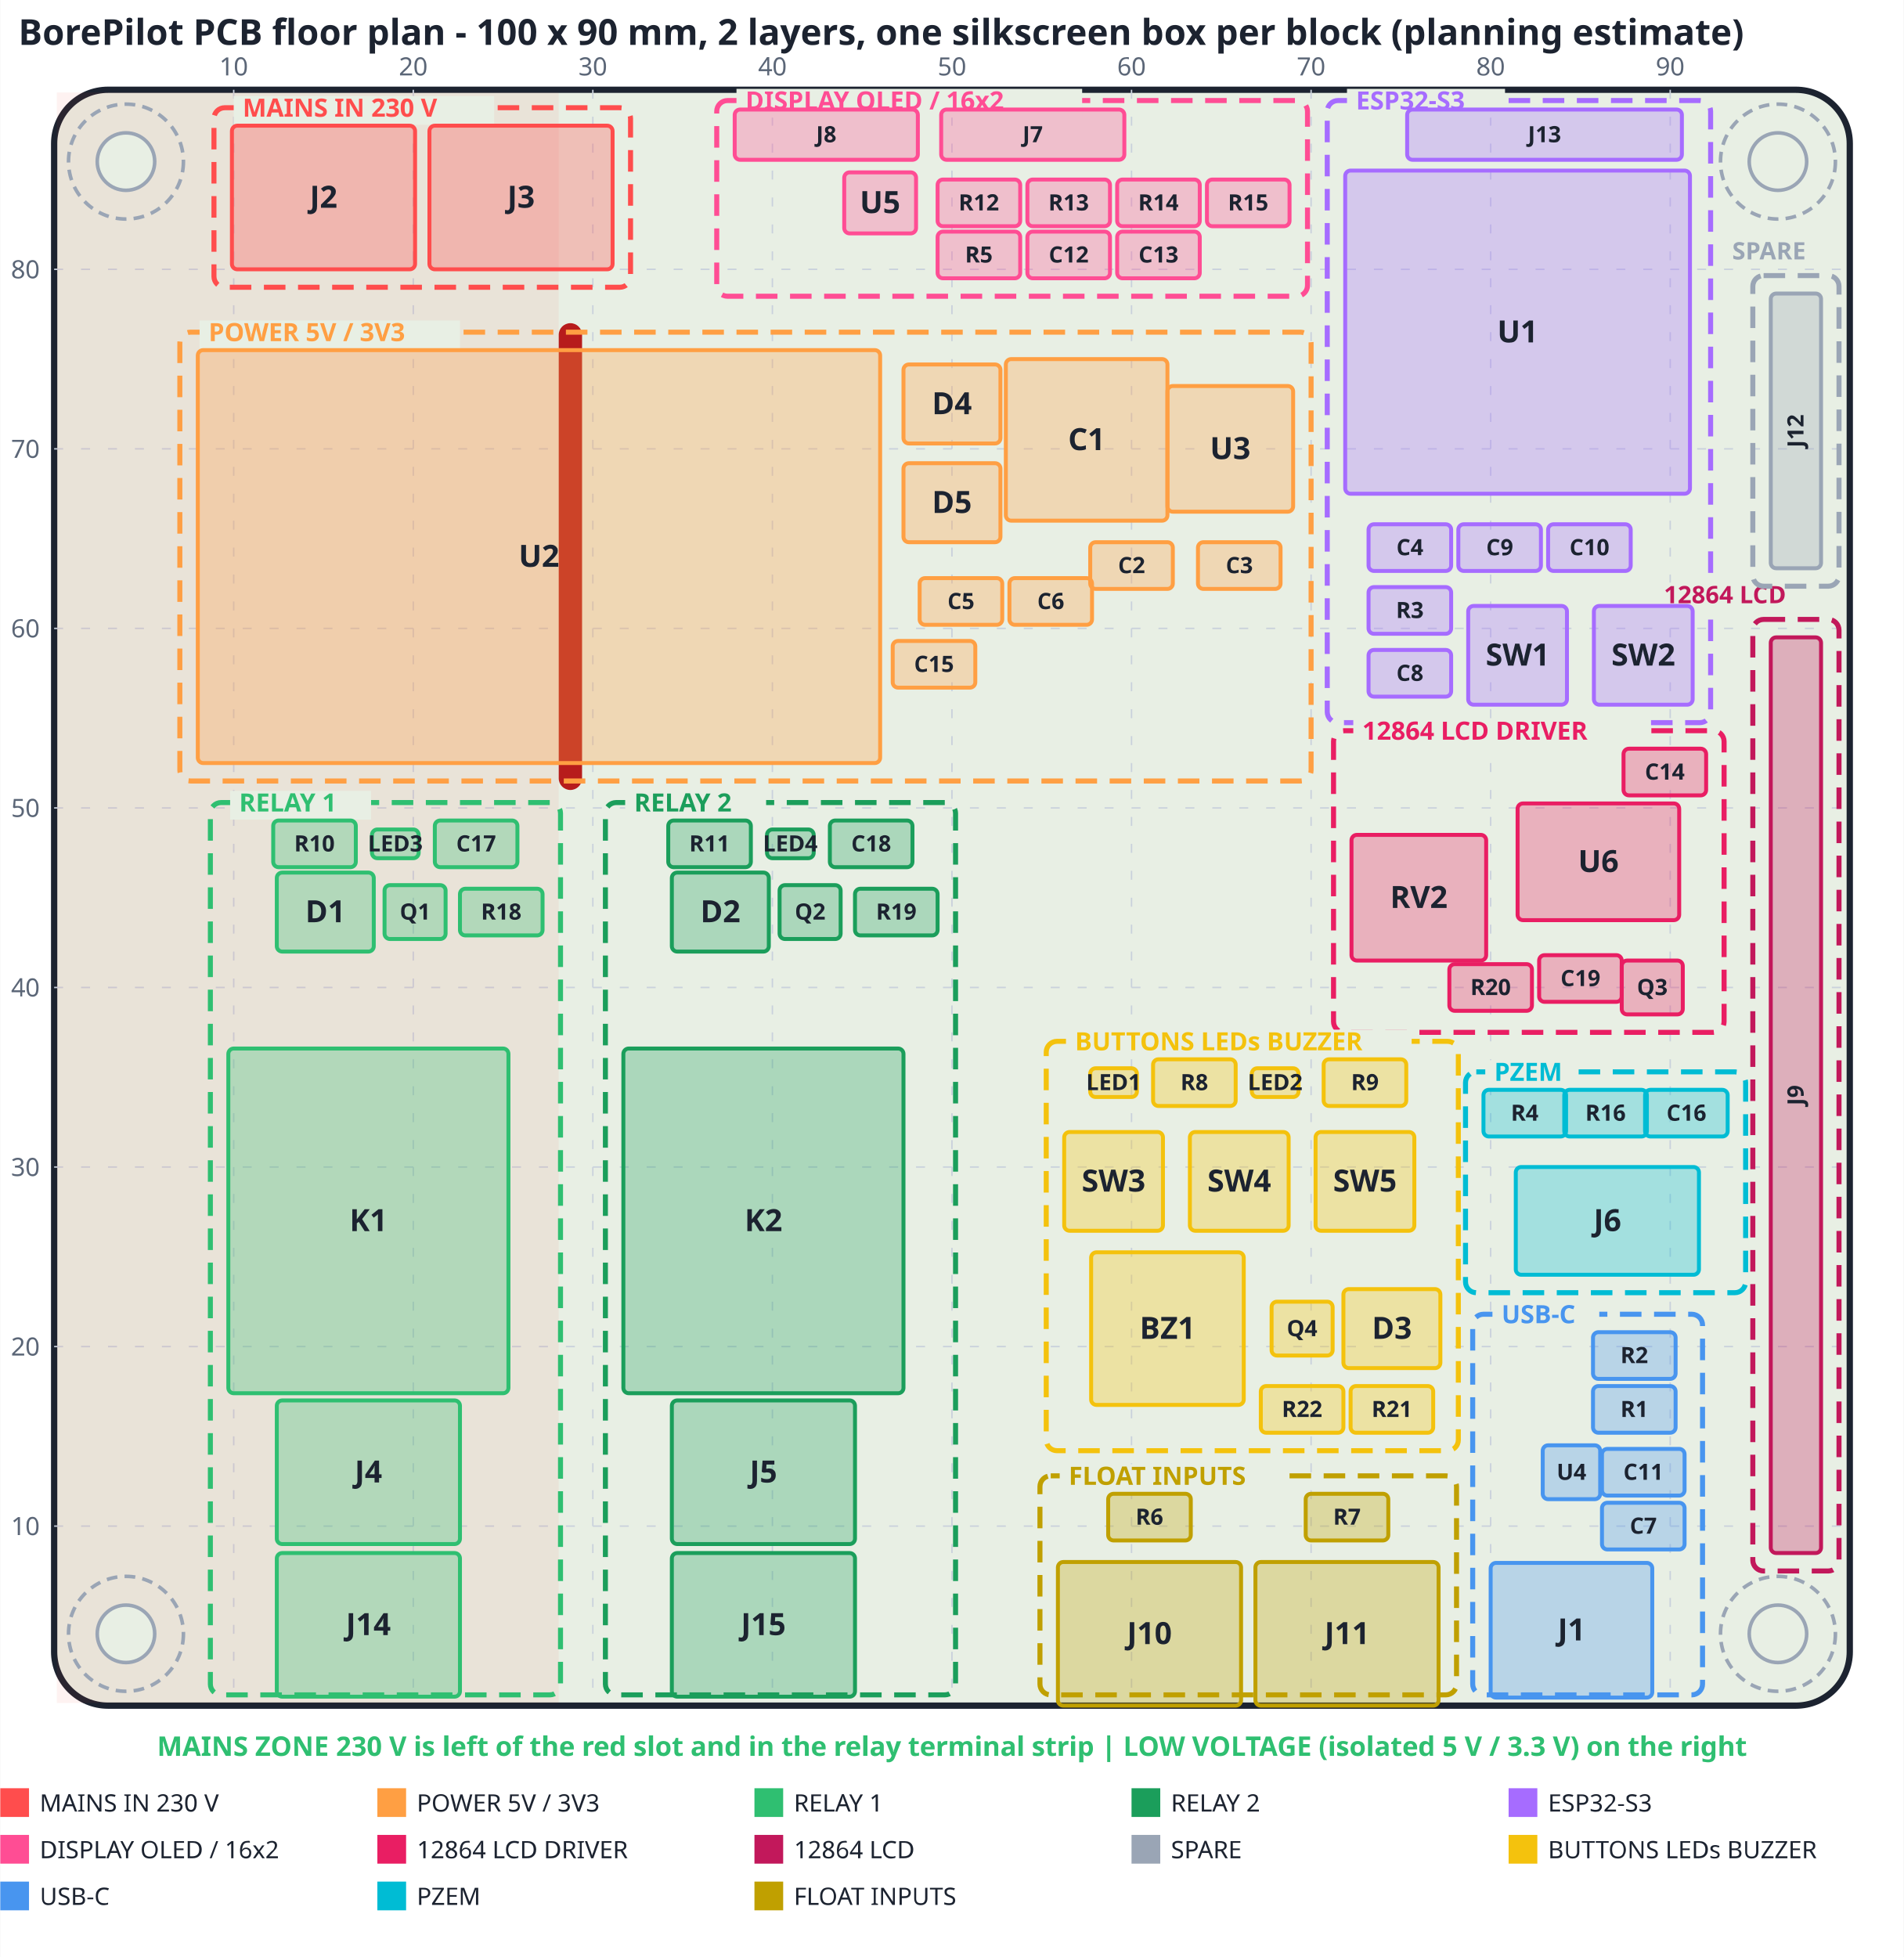
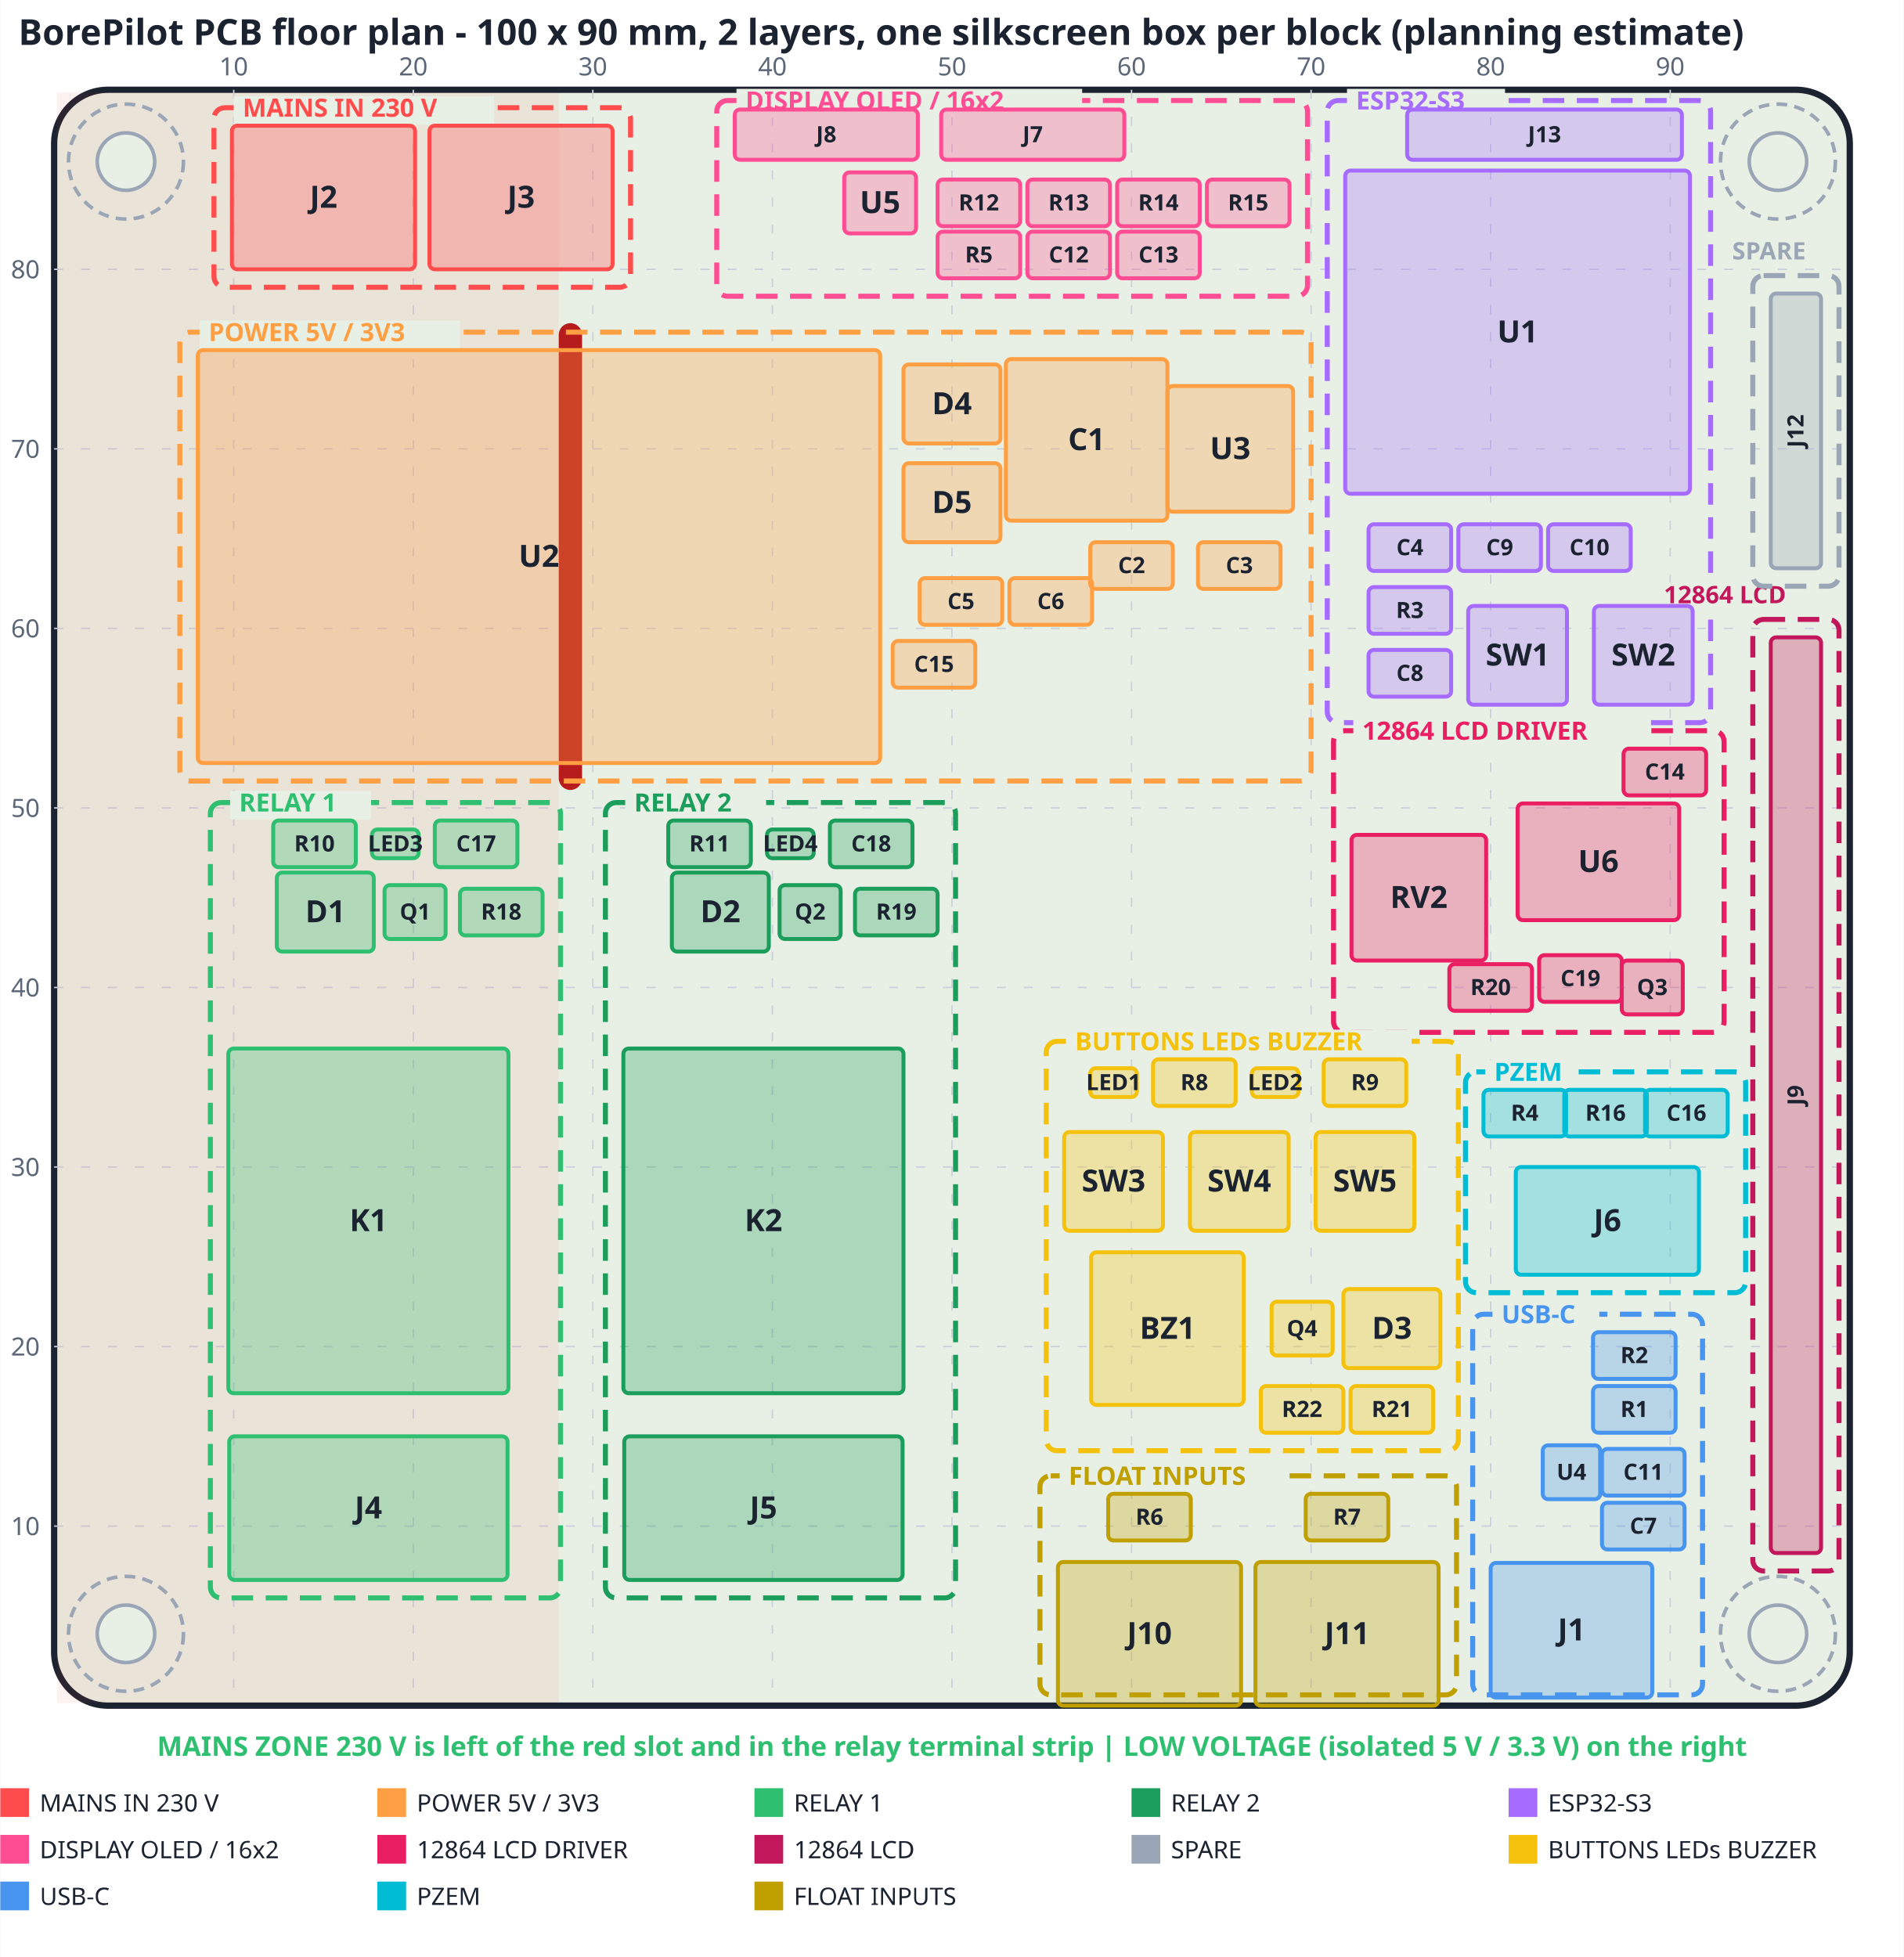
<svg xmlns="http://www.w3.org/2000/svg" viewBox="-3 -95 106.0 109.0" width="1000" height="1028" font-family="system-ui,Segoe UI,sans-serif">
  <rect x="-3" y="-95" width="106.0" height="109.0" fill="#ffffff" />
  <text x="-2" y="-92.5" font-size="2" font-weight="700" fill="#1c2330">BorePilot PCB floor plan - 100 x 90 mm, 2 layers, one silkscreen box per block (planning estimate)</text>
  <rect x="0" y="-90.0" width="100.0" height="90.0" rx="3" fill="#e8efe4" stroke="#1c2330" stroke-width="0.35" />
  <line x1="10" y1="-90.0" x2="10" y2="0" stroke="#c9d1dc" stroke-width="0.08" stroke-dasharray="0.5 1" />
  <text x="10" y="-90.8" text-anchor="middle" font-size="1.4" fill="#5b6677">10</text>
  <line x1="20" y1="-90.0" x2="20" y2="0" stroke="#c9d1dc" stroke-width="0.08" stroke-dasharray="0.5 1" />
  <text x="20" y="-90.8" text-anchor="middle" font-size="1.4" fill="#5b6677">20</text>
  <line x1="30" y1="-90.0" x2="30" y2="0" stroke="#c9d1dc" stroke-width="0.08" stroke-dasharray="0.5 1" />
  <text x="30" y="-90.8" text-anchor="middle" font-size="1.4" fill="#5b6677">30</text>
  <line x1="40" y1="-90.0" x2="40" y2="0" stroke="#c9d1dc" stroke-width="0.08" stroke-dasharray="0.5 1" />
  <text x="40" y="-90.8" text-anchor="middle" font-size="1.4" fill="#5b6677">40</text>
  <line x1="50" y1="-90.0" x2="50" y2="0" stroke="#c9d1dc" stroke-width="0.08" stroke-dasharray="0.5 1" />
  <text x="50" y="-90.8" text-anchor="middle" font-size="1.4" fill="#5b6677">50</text>
  <line x1="60" y1="-90.0" x2="60" y2="0" stroke="#c9d1dc" stroke-width="0.08" stroke-dasharray="0.5 1" />
  <text x="60" y="-90.8" text-anchor="middle" font-size="1.4" fill="#5b6677">60</text>
  <line x1="70" y1="-90.0" x2="70" y2="0" stroke="#c9d1dc" stroke-width="0.08" stroke-dasharray="0.5 1" />
  <text x="70" y="-90.8" text-anchor="middle" font-size="1.4" fill="#5b6677">70</text>
  <line x1="80" y1="-90.0" x2="80" y2="0" stroke="#c9d1dc" stroke-width="0.08" stroke-dasharray="0.5 1" />
  <text x="80" y="-90.8" text-anchor="middle" font-size="1.4" fill="#5b6677">80</text>
  <line x1="90" y1="-90.0" x2="90" y2="0" stroke="#c9d1dc" stroke-width="0.08" stroke-dasharray="0.5 1" />
  <text x="90" y="-90.8" text-anchor="middle" font-size="1.4" fill="#5b6677">90</text>
  <line x1="0" y1="-10" x2="100.0" y2="-10" stroke="#c9d1dc" stroke-width="0.08" stroke-dasharray="0.5 1" />
  <text x="-0.8" y="-9.5" text-anchor="end" font-size="1.4" fill="#5b6677">10</text>
  <line x1="0" y1="-20" x2="100.0" y2="-20" stroke="#c9d1dc" stroke-width="0.08" stroke-dasharray="0.5 1" />
  <text x="-0.8" y="-19.5" text-anchor="end" font-size="1.4" fill="#5b6677">20</text>
  <line x1="0" y1="-30" x2="100.0" y2="-30" stroke="#c9d1dc" stroke-width="0.08" stroke-dasharray="0.5 1" />
  <text x="-0.8" y="-29.5" text-anchor="end" font-size="1.4" fill="#5b6677">30</text>
  <line x1="0" y1="-40" x2="100.0" y2="-40" stroke="#c9d1dc" stroke-width="0.08" stroke-dasharray="0.5 1" />
  <text x="-0.8" y="-39.5" text-anchor="end" font-size="1.4" fill="#5b6677">40</text>
  <line x1="0" y1="-50" x2="100.0" y2="-50" stroke="#c9d1dc" stroke-width="0.08" stroke-dasharray="0.5 1" />
  <text x="-0.8" y="-49.5" text-anchor="end" font-size="1.4" fill="#5b6677">50</text>
  <line x1="0" y1="-60" x2="100.0" y2="-60" stroke="#c9d1dc" stroke-width="0.08" stroke-dasharray="0.5 1" />
  <text x="-0.8" y="-59.5" text-anchor="end" font-size="1.4" fill="#5b6677">60</text>
  <line x1="0" y1="-70" x2="100.0" y2="-70" stroke="#c9d1dc" stroke-width="0.08" stroke-dasharray="0.5 1" />
  <text x="-0.8" y="-69.5" text-anchor="end" font-size="1.4" fill="#5b6677">70</text>
  <line x1="0" y1="-80" x2="100.0" y2="-80" stroke="#c9d1dc" stroke-width="0.08" stroke-dasharray="0.5 1" />
  <text x="-0.8" y="-79.5" text-anchor="end" font-size="1.4" fill="#5b6677">80</text>
  <rect x="0.15" y="-89.85" width="27.95" height="89.7" fill="#e53935" fill-opacity=".07" />
  <rect x="28.1" y="-77.0" width="1.3" height="26.0" rx="0.65" fill="#b71c1c" />
  <circle cx="4.0" cy="-4.0" r="3.2" fill="none" stroke="#9aa5b5" stroke-width="0.2" stroke-dasharray="0.6 0.4" />
  <circle cx="4.0" cy="-4.0" r="1.6" fill="#e8efe4" stroke="#9aa5b5" stroke-width="0.2" />
  <circle cx="96.0" cy="-4.0" r="3.2" fill="none" stroke="#9aa5b5" stroke-width="0.2" stroke-dasharray="0.6 0.4" />
  <circle cx="96.0" cy="-4.0" r="1.6" fill="#e8efe4" stroke="#9aa5b5" stroke-width="0.2" />
  <circle cx="4.0" cy="-86.0" r="3.2" fill="none" stroke="#9aa5b5" stroke-width="0.2" stroke-dasharray="0.6 0.4" />
  <circle cx="4.0" cy="-86.0" r="1.6" fill="#e8efe4" stroke="#9aa5b5" stroke-width="0.2" />
  <circle cx="96.0" cy="-86.0" r="3.2" fill="none" stroke="#9aa5b5" stroke-width="0.2" stroke-dasharray="0.6 0.4" />
  <circle cx="96.0" cy="-86.0" r="1.6" fill="#e8efe4" stroke="#9aa5b5" stroke-width="0.2" />
  <g opacity="1">
    <rect x="8.90" y="-89.00" width="23.20" height="10.00" rx="0.6" fill="none" stroke="#ff4d4d" stroke-width="0.28" stroke-dasharray="1.2 0.7" />
    <rect x="10.00" y="-89.65" width="14.50" height="1.6" fill="#e8efe4" />
    <text x="10.50" y="-88.50" font-size="1.4" font-weight="700" fill="#ff4d4d">MAINS IN 230 V</text>
  </g>
  <g opacity="1">
    <rect x="7.00" y="-76.50" width="63.00" height="25.00" rx="0.6" fill="none" stroke="#ff9f43" stroke-width="0.28" stroke-dasharray="1.2 0.7" />
    <rect x="8.10" y="-77.15" width="14.50" height="1.6" fill="#e8efe4" />
    <text x="8.60" y="-76.00" font-size="1.4" font-weight="700" fill="#ff9f43">POWER 5V / 3V3</text>
  </g>
  <g opacity="1">
-     <rect x="8.70" y="-50.30" width="19.50" height="49.70" rx="0.6" fill="none" stroke="#2fbf71" stroke-width="0.28" stroke-dasharray="1.2 0.7" />
+     <rect x="8.70" y="-50.30" width="19.50" height="44.30" rx="0.6" fill="none" stroke="#2fbf71" stroke-width="0.28" stroke-dasharray="1.2 0.7" />
    <rect x="9.80" y="-50.95" width="7.85" height="1.6" fill="#e8efe4" />
    <text x="10.30" y="-49.80" font-size="1.4" font-weight="700" fill="#2fbf71">RELAY 1</text>
  </g>
  <g opacity="1">
-     <rect x="30.70" y="-50.30" width="19.50" height="49.70" rx="0.6" fill="none" stroke="#1b9e5b" stroke-width="0.28" stroke-dasharray="1.2 0.7" />
+     <rect x="30.70" y="-50.30" width="19.50" height="44.30" rx="0.6" fill="none" stroke="#1b9e5b" stroke-width="0.28" stroke-dasharray="1.2 0.7" />
    <rect x="31.80" y="-50.95" width="7.85" height="1.6" fill="#e8efe4" />
    <text x="32.30" y="-49.80" font-size="1.4" font-weight="700" fill="#1b9e5b">RELAY 2</text>
  </g>
  <g opacity="1">
    <rect x="70.90" y="-89.40" width="21.35" height="34.65" rx="0.6" fill="none" stroke="#a66cff" stroke-width="0.28" stroke-dasharray="1.2 0.7" />
    <rect x="72.00" y="-90.05" width="8.80" height="1.6" fill="#e8efe4" />
    <text x="72.50" y="-88.90" font-size="1.4" font-weight="700" fill="#a66cff">ESP32-S3</text>
  </g>
  <g opacity="1">
    <rect x="36.90" y="-89.40" width="32.90" height="10.90" rx="0.6" fill="none" stroke="#ff4d94" stroke-width="0.28" stroke-dasharray="1.2 0.7" />
    <rect x="38.00" y="-90.05" width="19.25" height="1.6" fill="#e8efe4" />
    <text x="38.50" y="-88.90" font-size="1.4" font-weight="700" fill="#ff4d94">DISPLAY OLED / 16x2</text>
  </g>
  <g opacity="1">
    <rect x="71.25" y="-54.30" width="21.75" height="16.80" rx="0.6" fill="none" stroke="#e91e63" stroke-width="0.28" stroke-dasharray="1.2 0.7" />
    <rect x="72.35" y="-54.95" width="16.40" height="1.6" fill="#e8efe4" />
    <text x="72.85" y="-53.80" font-size="1.4" font-weight="700" fill="#e91e63">12864 LCD DRIVER</text>
  </g>
  <g opacity="1">
    <rect x="94.60" y="-60.50" width="4.80" height="53.00" rx="0.6" fill="none" stroke="#c2185b" stroke-width="0.28" stroke-dasharray="1.2 0.7" />
    <rect x="89.35" y="-62.55" width="9.75" height="1.6" fill="#e8efe4" />
    <text x="89.65" y="-61.40" font-size="1.35" font-weight="700" fill="#c2185b">12864 LCD</text>
  </g>
  <g opacity="1">
    <rect x="94.60" y="-79.65" width="4.80" height="17.30" rx="0.6" fill="none" stroke="#9aa5b5" stroke-width="0.28" stroke-dasharray="1.2 0.7" />
    <rect x="93.15" y="-81.70" width="5.95" height="1.6" fill="#e8efe4" />
    <text x="93.45" y="-80.55" font-size="1.35" font-weight="700" fill="#9aa5b5">SPARE</text>
  </g>
  <g opacity="1">
    <rect x="55.25" y="-37.00" width="22.95" height="22.80" rx="0.6" fill="none" stroke="#f4c20d" stroke-width="0.28" stroke-dasharray="1.2 0.7" />
    <rect x="56.35" y="-37.65" width="19.25" height="1.6" fill="#e8efe4" />
    <text x="56.85" y="-36.50" font-size="1.4" font-weight="700" fill="#f4c20d">BUTTONS LEDs BUZZER</text>
  </g>
  <g opacity="1">
    <rect x="79.00" y="-21.80" width="12.80" height="21.20" rx="0.6" fill="none" stroke="#4895ef" stroke-width="0.28" stroke-dasharray="1.2 0.7" />
    <rect x="80.10" y="-22.45" width="5.95" height="1.6" fill="#e8efe4" />
    <text x="80.60" y="-21.30" font-size="1.4" font-weight="700" fill="#4895ef">USB-C</text>
  </g>
  <g opacity="1">
    <rect x="78.60" y="-35.30" width="15.60" height="12.30" rx="0.6" fill="none" stroke="#00bcd4" stroke-width="0.28" stroke-dasharray="1.2 0.7" />
    <rect x="79.70" y="-35.95" width="5.00" height="1.6" fill="#e8efe4" />
    <text x="80.20" y="-34.80" font-size="1.4" font-weight="700" fill="#00bcd4">PZEM</text>
  </g>
  <g opacity="1">
    <rect x="54.90" y="-12.80" width="23.20" height="12.20" rx="0.6" fill="none" stroke="#c0a000" stroke-width="0.28" stroke-dasharray="1.2 0.7" />
    <rect x="56.00" y="-13.45" width="12.60" height="1.6" fill="#e8efe4" />
    <text x="56.50" y="-12.30" font-size="1.4" font-weight="700" fill="#c0a000">FLOAT INPUTS</text>
  </g>
  <g class="pt" data-ref="J2" opacity="1">
    <rect x="9.90" y="-88.00" width="10.20" height="8.00" rx="0.3" fill="#ff4d4d" fill-opacity=".30" stroke="#ff4d4d" stroke-width="0.22" />
    <text x="15.00" y="-83.43" text-anchor="middle" font-size="1.7" font-weight="700" fill="#1c2330" style="pointer-events:none">J2</text>
  </g>
  <g class="pt" data-ref="J3" opacity="1">
    <rect x="20.90" y="-88.00" width="10.20" height="8.00" rx="0.3" fill="#ff4d4d" fill-opacity=".30" stroke="#ff4d4d" stroke-width="0.22" />
    <text x="26.00" y="-83.43" text-anchor="middle" font-size="1.7" font-weight="700" fill="#1c2330" style="pointer-events:none">J3</text>
  </g>
  <g class="pt" data-ref="U2" opacity="1">
    <rect x="8.00" y="-75.50" width="38.00" height="23.00" rx="0.3" fill="#ff9f43" fill-opacity=".30" stroke="#ff9f43" stroke-width="0.22" />
    <text x="27.00" y="-63.43" text-anchor="middle" font-size="1.7" font-weight="700" fill="#1c2330" style="pointer-events:none">U2</text>
  </g>
  <g class="pt" data-ref="C15" opacity="1">
    <rect x="46.70" y="-59.30" width="4.60" height="2.60" rx="0.3" fill="#ff9f43" fill-opacity=".30" stroke="#ff9f43" stroke-width="0.22" />
    <text x="49.00" y="-57.58" text-anchor="middle" font-size="1.25" font-weight="700" fill="#1c2330" style="pointer-events:none">C15</text>
  </g>
  <g class="pt" data-ref="D4" opacity="1">
    <rect x="47.30" y="-74.70" width="5.40" height="4.40" rx="0.3" fill="#ff9f43" fill-opacity=".30" stroke="#ff9f43" stroke-width="0.22" />
    <text x="50.00" y="-71.93" text-anchor="middle" font-size="1.7" font-weight="700" fill="#1c2330" style="pointer-events:none">D4</text>
  </g>
  <g class="pt" data-ref="D5" opacity="1">
    <rect x="47.30" y="-69.20" width="5.40" height="4.40" rx="0.3" fill="#ff9f43" fill-opacity=".30" stroke="#ff9f43" stroke-width="0.22" />
    <text x="50.00" y="-66.43" text-anchor="middle" font-size="1.7" font-weight="700" fill="#1c2330" style="pointer-events:none">D5</text>
  </g>
  <g class="pt" data-ref="C1" opacity="1">
    <rect x="53.00" y="-75.00" width="9.00" height="9.00" rx="0.3" fill="#ff9f43" fill-opacity=".30" stroke="#ff9f43" stroke-width="0.22" />
    <text x="57.50" y="-69.93" text-anchor="middle" font-size="1.7" font-weight="700" fill="#1c2330" style="pointer-events:none">C1</text>
  </g>
  <g class="pt" data-ref="U3" opacity="1">
    <rect x="62.00" y="-73.50" width="7.00" height="7.00" rx="0.3" fill="#ff9f43" fill-opacity=".30" stroke="#ff9f43" stroke-width="0.22" />
    <text x="65.50" y="-69.43" text-anchor="middle" font-size="1.7" font-weight="700" fill="#1c2330" style="pointer-events:none">U3</text>
  </g>
  <g class="pt" data-ref="C2" opacity="1">
    <rect x="57.70" y="-64.80" width="4.60" height="2.60" rx="0.3" fill="#ff9f43" fill-opacity=".30" stroke="#ff9f43" stroke-width="0.22" />
    <text x="60.00" y="-63.08" text-anchor="middle" font-size="1.25" font-weight="700" fill="#1c2330" style="pointer-events:none">C2</text>
  </g>
  <g class="pt" data-ref="C3" opacity="1">
    <rect x="63.70" y="-64.80" width="4.60" height="2.60" rx="0.3" fill="#ff9f43" fill-opacity=".30" stroke="#ff9f43" stroke-width="0.22" />
    <text x="66.00" y="-63.08" text-anchor="middle" font-size="1.25" font-weight="700" fill="#1c2330" style="pointer-events:none">C3</text>
  </g>
  <g class="pt" data-ref="C5" opacity="1">
    <rect x="48.20" y="-62.80" width="4.60" height="2.60" rx="0.3" fill="#ff9f43" fill-opacity=".30" stroke="#ff9f43" stroke-width="0.22" />
    <text x="50.50" y="-61.08" text-anchor="middle" font-size="1.25" font-weight="700" fill="#1c2330" style="pointer-events:none">C5</text>
  </g>
  <g class="pt" data-ref="C6" opacity="1">
    <rect x="53.20" y="-62.80" width="4.60" height="2.60" rx="0.3" fill="#ff9f43" fill-opacity=".30" stroke="#ff9f43" stroke-width="0.22" />
    <text x="55.50" y="-61.08" text-anchor="middle" font-size="1.25" font-weight="700" fill="#1c2330" style="pointer-events:none">C6</text>
  </g>
  <g class="pt" data-ref="K1" opacity="1">
    <rect x="9.70" y="-36.60" width="15.60" height="19.20" rx="0.3" fill="#2fbf71" fill-opacity=".30" stroke="#2fbf71" stroke-width="0.22" />
    <text x="17.50" y="-26.43" text-anchor="middle" font-size="1.7" font-weight="700" fill="#1c2330" style="pointer-events:none">K1</text>
  </g>
  <g class="pt" data-ref="J4" opacity="1">
-     <rect x="12.40" y="-17.00" width="10.20" height="8.00" rx="0.3" fill="#2fbf71" fill-opacity=".30" stroke="#2fbf71" stroke-width="0.22" />
-     <text x="17.50" y="-12.43" text-anchor="middle" font-size="1.7" font-weight="700" fill="#1c2330" style="pointer-events:none">J4</text>
-   </g>
-   <g class="pt" data-ref="J14" opacity="1">
-     <rect x="12.40" y="-8.50" width="10.20" height="8.00" rx="0.3" fill="#2fbf71" fill-opacity=".30" stroke="#2fbf71" stroke-width="0.22" />
-     <text x="17.50" y="-3.93" text-anchor="middle" font-size="1.7" font-weight="700" fill="#1c2330" style="pointer-events:none">J14</text>
+     <rect x="9.75" y="-15.00" width="15.50" height="8.00" rx="0.3" fill="#2fbf71" fill-opacity=".30" stroke="#2fbf71" stroke-width="0.22" />
+     <text x="17.50" y="-10.43" text-anchor="middle" font-size="1.7" font-weight="700" fill="#1c2330" style="pointer-events:none">J4</text>
  </g>
  <g class="pt" data-ref="D1" opacity="1">
    <rect x="12.40" y="-46.40" width="5.40" height="4.40" rx="0.3" fill="#2fbf71" fill-opacity=".30" stroke="#2fbf71" stroke-width="0.22" />
    <text x="15.10" y="-43.63" text-anchor="middle" font-size="1.7" font-weight="700" fill="#1c2330" style="pointer-events:none">D1</text>
  </g>
  <g class="pt" data-ref="Q1" opacity="1">
    <rect x="18.40" y="-45.70" width="3.40" height="3.00" rx="0.3" fill="#2fbf71" fill-opacity=".30" stroke="#2fbf71" stroke-width="0.22" />
    <text x="20.10" y="-43.78" text-anchor="middle" font-size="1.25" font-weight="700" fill="#1c2330" style="pointer-events:none">Q1</text>
  </g>
  <g class="pt" data-ref="R18" opacity="1">
    <rect x="22.60" y="-45.50" width="4.60" height="2.60" rx="0.3" fill="#2fbf71" fill-opacity=".30" stroke="#2fbf71" stroke-width="0.22" />
    <text x="24.90" y="-43.78" text-anchor="middle" font-size="1.25" font-weight="700" fill="#1c2330" style="pointer-events:none">R18</text>
  </g>
  <g class="pt" data-ref="R10" opacity="1">
    <rect x="12.20" y="-49.30" width="4.60" height="2.60" rx="0.3" fill="#2fbf71" fill-opacity=".30" stroke="#2fbf71" stroke-width="0.22" />
    <text x="14.50" y="-47.58" text-anchor="middle" font-size="1.25" font-weight="700" fill="#1c2330" style="pointer-events:none">R10</text>
  </g>
  <g class="pt" data-ref="LED3" opacity="1">
    <rect x="17.70" y="-48.80" width="2.60" height="1.60" rx="0.3" fill="#2fbf71" fill-opacity=".30" stroke="#2fbf71" stroke-width="0.22" />
    <text x="19.00" y="-47.58" text-anchor="middle" font-size="1.25" font-weight="700" fill="#1c2330" style="pointer-events:none">LED3</text>
  </g>
  <g class="pt" data-ref="C17" opacity="1">
    <rect x="21.20" y="-49.30" width="4.60" height="2.60" rx="0.3" fill="#2fbf71" fill-opacity=".30" stroke="#2fbf71" stroke-width="0.22" />
    <text x="23.50" y="-47.58" text-anchor="middle" font-size="1.25" font-weight="700" fill="#1c2330" style="pointer-events:none">C17</text>
  </g>
  <g class="pt" data-ref="K2" opacity="1">
    <rect x="31.70" y="-36.60" width="15.60" height="19.20" rx="0.3" fill="#1b9e5b" fill-opacity=".30" stroke="#1b9e5b" stroke-width="0.22" />
    <text x="39.50" y="-26.43" text-anchor="middle" font-size="1.7" font-weight="700" fill="#1c2330" style="pointer-events:none">K2</text>
  </g>
  <g class="pt" data-ref="J5" opacity="1">
-     <rect x="34.40" y="-17.00" width="10.20" height="8.00" rx="0.3" fill="#1b9e5b" fill-opacity=".30" stroke="#1b9e5b" stroke-width="0.22" />
-     <text x="39.50" y="-12.43" text-anchor="middle" font-size="1.7" font-weight="700" fill="#1c2330" style="pointer-events:none">J5</text>
-   </g>
-   <g class="pt" data-ref="J15" opacity="1">
-     <rect x="34.40" y="-8.50" width="10.20" height="8.00" rx="0.3" fill="#1b9e5b" fill-opacity=".30" stroke="#1b9e5b" stroke-width="0.22" />
-     <text x="39.50" y="-3.93" text-anchor="middle" font-size="1.7" font-weight="700" fill="#1c2330" style="pointer-events:none">J15</text>
+     <rect x="31.75" y="-15.00" width="15.50" height="8.00" rx="0.3" fill="#1b9e5b" fill-opacity=".30" stroke="#1b9e5b" stroke-width="0.22" />
+     <text x="39.50" y="-10.43" text-anchor="middle" font-size="1.7" font-weight="700" fill="#1c2330" style="pointer-events:none">J5</text>
  </g>
  <g class="pt" data-ref="D2" opacity="1">
    <rect x="34.40" y="-46.40" width="5.40" height="4.40" rx="0.3" fill="#1b9e5b" fill-opacity=".30" stroke="#1b9e5b" stroke-width="0.22" />
    <text x="37.10" y="-43.63" text-anchor="middle" font-size="1.7" font-weight="700" fill="#1c2330" style="pointer-events:none">D2</text>
  </g>
  <g class="pt" data-ref="Q2" opacity="1">
    <rect x="40.40" y="-45.70" width="3.40" height="3.00" rx="0.3" fill="#1b9e5b" fill-opacity=".30" stroke="#1b9e5b" stroke-width="0.22" />
    <text x="42.10" y="-43.78" text-anchor="middle" font-size="1.25" font-weight="700" fill="#1c2330" style="pointer-events:none">Q2</text>
  </g>
  <g class="pt" data-ref="R19" opacity="1">
    <rect x="44.60" y="-45.50" width="4.60" height="2.60" rx="0.3" fill="#1b9e5b" fill-opacity=".30" stroke="#1b9e5b" stroke-width="0.22" />
    <text x="46.90" y="-43.78" text-anchor="middle" font-size="1.25" font-weight="700" fill="#1c2330" style="pointer-events:none">R19</text>
  </g>
  <g class="pt" data-ref="R11" opacity="1">
    <rect x="34.20" y="-49.30" width="4.60" height="2.60" rx="0.3" fill="#1b9e5b" fill-opacity=".30" stroke="#1b9e5b" stroke-width="0.22" />
    <text x="36.50" y="-47.58" text-anchor="middle" font-size="1.25" font-weight="700" fill="#1c2330" style="pointer-events:none">R11</text>
  </g>
  <g class="pt" data-ref="LED4" opacity="1">
    <rect x="39.70" y="-48.80" width="2.60" height="1.60" rx="0.3" fill="#1b9e5b" fill-opacity=".30" stroke="#1b9e5b" stroke-width="0.22" />
    <text x="41.00" y="-47.58" text-anchor="middle" font-size="1.25" font-weight="700" fill="#1c2330" style="pointer-events:none">LED4</text>
  </g>
  <g class="pt" data-ref="C18" opacity="1">
    <rect x="43.20" y="-49.30" width="4.60" height="2.60" rx="0.3" fill="#1b9e5b" fill-opacity=".30" stroke="#1b9e5b" stroke-width="0.22" />
    <text x="45.50" y="-47.58" text-anchor="middle" font-size="1.25" font-weight="700" fill="#1c2330" style="pointer-events:none">C18</text>
  </g>
  <g class="pt" data-ref="U1" opacity="1">
    <rect x="71.90" y="-85.50" width="19.20" height="18.00" rx="0.3" fill="#a66cff" fill-opacity=".30" stroke="#a66cff" stroke-width="0.22" />
    <text x="81.50" y="-75.93" text-anchor="middle" font-size="1.7" font-weight="700" fill="#1c2330" style="pointer-events:none">U1</text>
  </g>
  <g class="pt" data-ref="J13" opacity="1">
    <rect x="75.35" y="-88.90" width="15.30" height="2.80" rx="0.3" fill="#a66cff" fill-opacity=".30" stroke="#a66cff" stroke-width="0.22" />
    <text x="83.00" y="-87.08" text-anchor="middle" font-size="1.25" font-weight="700" fill="#1c2330" style="pointer-events:none">J13</text>
  </g>
  <g class="pt" data-ref="C4" opacity="1">
    <rect x="73.20" y="-65.80" width="4.60" height="2.60" rx="0.3" fill="#a66cff" fill-opacity=".30" stroke="#a66cff" stroke-width="0.22" />
    <text x="75.50" y="-64.08" text-anchor="middle" font-size="1.25" font-weight="700" fill="#1c2330" style="pointer-events:none">C4</text>
  </g>
  <g class="pt" data-ref="C9" opacity="1">
    <rect x="78.20" y="-65.80" width="4.60" height="2.60" rx="0.3" fill="#a66cff" fill-opacity=".30" stroke="#a66cff" stroke-width="0.22" />
    <text x="80.50" y="-64.08" text-anchor="middle" font-size="1.25" font-weight="700" fill="#1c2330" style="pointer-events:none">C9</text>
  </g>
  <g class="pt" data-ref="C10" opacity="1">
    <rect x="83.20" y="-65.80" width="4.60" height="2.60" rx="0.3" fill="#a66cff" fill-opacity=".30" stroke="#a66cff" stroke-width="0.22" />
    <text x="85.50" y="-64.08" text-anchor="middle" font-size="1.25" font-weight="700" fill="#1c2330" style="pointer-events:none">C10</text>
  </g>
  <g class="pt" data-ref="R3" opacity="1">
    <rect x="73.20" y="-62.30" width="4.60" height="2.60" rx="0.3" fill="#a66cff" fill-opacity=".30" stroke="#a66cff" stroke-width="0.22" />
    <text x="75.50" y="-60.58" text-anchor="middle" font-size="1.25" font-weight="700" fill="#1c2330" style="pointer-events:none">R3</text>
  </g>
  <g class="pt" data-ref="C8" opacity="1">
    <rect x="73.20" y="-58.80" width="4.60" height="2.60" rx="0.3" fill="#a66cff" fill-opacity=".30" stroke="#a66cff" stroke-width="0.22" />
    <text x="75.50" y="-57.08" text-anchor="middle" font-size="1.25" font-weight="700" fill="#1c2330" style="pointer-events:none">C8</text>
  </g>
  <g class="pt" data-ref="SW1" opacity="1">
    <rect x="78.75" y="-61.25" width="5.50" height="5.50" rx="0.3" fill="#a66cff" fill-opacity=".30" stroke="#a66cff" stroke-width="0.22" />
    <text x="81.50" y="-57.93" text-anchor="middle" font-size="1.7" font-weight="700" fill="#1c2330" style="pointer-events:none">SW1</text>
  </g>
  <g class="pt" data-ref="SW2" opacity="1">
    <rect x="85.75" y="-61.25" width="5.50" height="5.50" rx="0.3" fill="#a66cff" fill-opacity=".30" stroke="#a66cff" stroke-width="0.22" />
    <text x="88.50" y="-57.93" text-anchor="middle" font-size="1.7" font-weight="700" fill="#1c2330" style="pointer-events:none">SW2</text>
  </g>
  <g class="pt" data-ref="J8" opacity="1">
    <rect x="37.90" y="-88.90" width="10.20" height="2.80" rx="0.3" fill="#ff4d94" fill-opacity=".30" stroke="#ff4d94" stroke-width="0.22" />
    <text x="43.00" y="-87.08" text-anchor="middle" font-size="1.25" font-weight="700" fill="#1c2330" style="pointer-events:none">J8</text>
  </g>
  <g class="pt" data-ref="J7" opacity="1">
    <rect x="49.40" y="-88.90" width="10.20" height="2.80" rx="0.3" fill="#ff4d94" fill-opacity=".30" stroke="#ff4d94" stroke-width="0.22" />
    <text x="54.50" y="-87.08" text-anchor="middle" font-size="1.25" font-weight="700" fill="#1c2330" style="pointer-events:none">J7</text>
  </g>
  <g class="pt" data-ref="U5" opacity="1">
    <rect x="44.00" y="-85.40" width="4.00" height="3.40" rx="0.3" fill="#ff4d94" fill-opacity=".30" stroke="#ff4d94" stroke-width="0.22" />
    <text x="46.00" y="-83.13" text-anchor="middle" font-size="1.7" font-weight="700" fill="#1c2330" style="pointer-events:none">U5</text>
  </g>
  <g class="pt" data-ref="R12" opacity="1">
    <rect x="49.20" y="-85.00" width="4.60" height="2.60" rx="0.3" fill="#ff4d94" fill-opacity=".30" stroke="#ff4d94" stroke-width="0.22" />
    <text x="51.50" y="-83.28" text-anchor="middle" font-size="1.25" font-weight="700" fill="#1c2330" style="pointer-events:none">R12</text>
  </g>
  <g class="pt" data-ref="R13" opacity="1">
    <rect x="54.20" y="-85.00" width="4.60" height="2.60" rx="0.3" fill="#ff4d94" fill-opacity=".30" stroke="#ff4d94" stroke-width="0.22" />
    <text x="56.50" y="-83.28" text-anchor="middle" font-size="1.25" font-weight="700" fill="#1c2330" style="pointer-events:none">R13</text>
  </g>
  <g class="pt" data-ref="R14" opacity="1">
    <rect x="59.20" y="-85.00" width="4.60" height="2.60" rx="0.3" fill="#ff4d94" fill-opacity=".30" stroke="#ff4d94" stroke-width="0.22" />
    <text x="61.50" y="-83.28" text-anchor="middle" font-size="1.25" font-weight="700" fill="#1c2330" style="pointer-events:none">R14</text>
  </g>
  <g class="pt" data-ref="R15" opacity="1">
    <rect x="64.20" y="-85.00" width="4.60" height="2.60" rx="0.3" fill="#ff4d94" fill-opacity=".30" stroke="#ff4d94" stroke-width="0.22" />
    <text x="66.50" y="-83.28" text-anchor="middle" font-size="1.25" font-weight="700" fill="#1c2330" style="pointer-events:none">R15</text>
  </g>
  <g class="pt" data-ref="R5" opacity="1">
    <rect x="49.20" y="-82.10" width="4.60" height="2.60" rx="0.3" fill="#ff4d94" fill-opacity=".30" stroke="#ff4d94" stroke-width="0.22" />
    <text x="51.50" y="-80.38" text-anchor="middle" font-size="1.25" font-weight="700" fill="#1c2330" style="pointer-events:none">R5</text>
  </g>
  <g class="pt" data-ref="C12" opacity="1">
    <rect x="54.20" y="-82.10" width="4.60" height="2.60" rx="0.3" fill="#ff4d94" fill-opacity=".30" stroke="#ff4d94" stroke-width="0.22" />
    <text x="56.50" y="-80.38" text-anchor="middle" font-size="1.25" font-weight="700" fill="#1c2330" style="pointer-events:none">C12</text>
  </g>
  <g class="pt" data-ref="C13" opacity="1">
    <rect x="59.20" y="-82.10" width="4.60" height="2.60" rx="0.3" fill="#ff4d94" fill-opacity=".30" stroke="#ff4d94" stroke-width="0.22" />
    <text x="61.50" y="-80.38" text-anchor="middle" font-size="1.25" font-weight="700" fill="#1c2330" style="pointer-events:none">C13</text>
  </g>
  <g class="pt" data-ref="J9" opacity="1">
    <rect x="95.60" y="-59.50" width="2.80" height="51.00" rx="0.3" fill="#c2185b" fill-opacity=".30" stroke="#c2185b" stroke-width="0.22" />
    <text x="97.00" y="-33.58" text-anchor="middle" font-size="1.25" font-weight="700" fill="#1c2330" transform="rotate(-90 97.00 -34.00)" style="pointer-events:none">J9</text>
  </g>
  <g class="pt" data-ref="U6" opacity="1">
    <rect x="81.50" y="-50.25" width="9.00" height="6.50" rx="0.3" fill="#e91e63" fill-opacity=".30" stroke="#e91e63" stroke-width="0.22" />
    <text x="86.00" y="-46.43" text-anchor="middle" font-size="1.7" font-weight="700" fill="#1c2330" style="pointer-events:none">U6</text>
  </g>
  <g class="pt" data-ref="Q3" opacity="1">
    <rect x="87.30" y="-41.50" width="3.40" height="3.00" rx="0.3" fill="#e91e63" fill-opacity=".30" stroke="#e91e63" stroke-width="0.22" />
    <text x="89.00" y="-39.58" text-anchor="middle" font-size="1.25" font-weight="700" fill="#1c2330" style="pointer-events:none">Q3</text>
  </g>
  <g class="pt" data-ref="R20" opacity="1">
    <rect x="77.70" y="-41.30" width="4.60" height="2.60" rx="0.3" fill="#e91e63" fill-opacity=".30" stroke="#e91e63" stroke-width="0.22" />
    <text x="80.00" y="-39.58" text-anchor="middle" font-size="1.25" font-weight="700" fill="#1c2330" style="pointer-events:none">R20</text>
  </g>
  <g class="pt" data-ref="RV2" opacity="1">
    <rect x="72.25" y="-48.50" width="7.50" height="7.00" rx="0.3" fill="#e91e63" fill-opacity=".30" stroke="#e91e63" stroke-width="0.22" />
    <text x="76.00" y="-44.43" text-anchor="middle" font-size="1.7" font-weight="700" fill="#1c2330" style="pointer-events:none">RV2</text>
  </g>
  <g class="pt" data-ref="C14" opacity="1">
    <rect x="87.40" y="-53.30" width="4.60" height="2.60" rx="0.3" fill="#e91e63" fill-opacity=".30" stroke="#e91e63" stroke-width="0.22" />
    <text x="89.70" y="-51.58" text-anchor="middle" font-size="1.25" font-weight="700" fill="#1c2330" style="pointer-events:none">C14</text>
  </g>
  <g class="pt" data-ref="C19" opacity="1">
    <rect x="82.70" y="-41.80" width="4.60" height="2.60" rx="0.3" fill="#e91e63" fill-opacity=".30" stroke="#e91e63" stroke-width="0.22" />
    <text x="85.00" y="-40.08" text-anchor="middle" font-size="1.25" font-weight="700" fill="#1c2330" style="pointer-events:none">C19</text>
  </g>
  <g class="pt" data-ref="J12" opacity="1">
    <rect x="95.60" y="-78.65" width="2.80" height="15.30" rx="0.3" fill="#9aa5b5" fill-opacity=".30" stroke="#9aa5b5" stroke-width="0.22" />
    <text x="97.00" y="-70.58" text-anchor="middle" font-size="1.25" font-weight="700" fill="#1c2330" transform="rotate(-90 97.00 -71.00)" style="pointer-events:none">J12</text>
  </g>
  <g class="pt" data-ref="SW3" opacity="1">
    <rect x="56.25" y="-31.95" width="5.50" height="5.50" rx="0.3" fill="#f4c20d" fill-opacity=".30" stroke="#f4c20d" stroke-width="0.22" />
    <text x="59.00" y="-28.63" text-anchor="middle" font-size="1.7" font-weight="700" fill="#1c2330" style="pointer-events:none">SW3</text>
  </g>
  <g class="pt" data-ref="SW4" opacity="1">
    <rect x="63.25" y="-31.95" width="5.50" height="5.50" rx="0.3" fill="#f4c20d" fill-opacity=".30" stroke="#f4c20d" stroke-width="0.22" />
    <text x="66.00" y="-28.63" text-anchor="middle" font-size="1.7" font-weight="700" fill="#1c2330" style="pointer-events:none">SW4</text>
  </g>
  <g class="pt" data-ref="SW5" opacity="1">
    <rect x="70.25" y="-31.95" width="5.50" height="5.50" rx="0.3" fill="#f4c20d" fill-opacity=".30" stroke="#f4c20d" stroke-width="0.22" />
    <text x="73.00" y="-28.63" text-anchor="middle" font-size="1.7" font-weight="700" fill="#1c2330" style="pointer-events:none">SW5</text>
  </g>
  <g class="pt" data-ref="LED1" opacity="1">
    <rect x="57.70" y="-35.50" width="2.60" height="1.60" rx="0.3" fill="#f4c20d" fill-opacity=".30" stroke="#f4c20d" stroke-width="0.22" />
    <text x="59.00" y="-34.28" text-anchor="middle" font-size="1.25" font-weight="700" fill="#1c2330" style="pointer-events:none">LED1</text>
  </g>
  <g class="pt" data-ref="R8" opacity="1">
    <rect x="61.20" y="-36.00" width="4.60" height="2.60" rx="0.3" fill="#f4c20d" fill-opacity=".30" stroke="#f4c20d" stroke-width="0.22" />
    <text x="63.50" y="-34.28" text-anchor="middle" font-size="1.25" font-weight="700" fill="#1c2330" style="pointer-events:none">R8</text>
  </g>
  <g class="pt" data-ref="LED2" opacity="1">
    <rect x="66.70" y="-35.50" width="2.60" height="1.60" rx="0.3" fill="#f4c20d" fill-opacity=".30" stroke="#f4c20d" stroke-width="0.22" />
    <text x="68.00" y="-34.28" text-anchor="middle" font-size="1.25" font-weight="700" fill="#1c2330" style="pointer-events:none">LED2</text>
  </g>
  <g class="pt" data-ref="R9" opacity="1">
    <rect x="70.70" y="-36.00" width="4.60" height="2.60" rx="0.3" fill="#f4c20d" fill-opacity=".30" stroke="#f4c20d" stroke-width="0.22" />
    <text x="73.00" y="-34.28" text-anchor="middle" font-size="1.25" font-weight="700" fill="#1c2330" style="pointer-events:none">R9</text>
  </g>
  <g class="pt" data-ref="BZ1" opacity="1">
    <rect x="57.75" y="-25.25" width="8.50" height="8.50" rx="0.3" fill="#f4c20d" fill-opacity=".30" stroke="#f4c20d" stroke-width="0.22" />
    <text x="62.00" y="-20.43" text-anchor="middle" font-size="1.7" font-weight="700" fill="#1c2330" style="pointer-events:none">BZ1</text>
  </g>
  <g class="pt" data-ref="Q4" opacity="1">
    <rect x="67.80" y="-22.50" width="3.40" height="3.00" rx="0.3" fill="#f4c20d" fill-opacity=".30" stroke="#f4c20d" stroke-width="0.22" />
    <text x="69.50" y="-20.58" text-anchor="middle" font-size="1.25" font-weight="700" fill="#1c2330" style="pointer-events:none">Q4</text>
  </g>
  <g class="pt" data-ref="D3" opacity="1">
    <rect x="71.80" y="-23.20" width="5.40" height="4.40" rx="0.3" fill="#f4c20d" fill-opacity=".30" stroke="#f4c20d" stroke-width="0.22" />
    <text x="74.50" y="-20.43" text-anchor="middle" font-size="1.7" font-weight="700" fill="#1c2330" style="pointer-events:none">D3</text>
  </g>
  <g class="pt" data-ref="R22" opacity="1">
    <rect x="67.20" y="-17.80" width="4.60" height="2.60" rx="0.3" fill="#f4c20d" fill-opacity=".30" stroke="#f4c20d" stroke-width="0.22" />
    <text x="69.50" y="-16.08" text-anchor="middle" font-size="1.25" font-weight="700" fill="#1c2330" style="pointer-events:none">R22</text>
  </g>
  <g class="pt" data-ref="R21" opacity="1">
    <rect x="72.20" y="-17.80" width="4.60" height="2.60" rx="0.3" fill="#f4c20d" fill-opacity=".30" stroke="#f4c20d" stroke-width="0.22" />
    <text x="74.50" y="-16.08" text-anchor="middle" font-size="1.25" font-weight="700" fill="#1c2330" style="pointer-events:none">R21</text>
  </g>
  <g class="pt" data-ref="J1" opacity="1">
    <rect x="80.00" y="-7.95" width="9.00" height="7.50" rx="0.3" fill="#4895ef" fill-opacity=".30" stroke="#4895ef" stroke-width="0.22" />
    <text x="84.50" y="-3.63" text-anchor="middle" font-size="1.7" font-weight="700" fill="#1c2330" style="pointer-events:none">J1</text>
  </g>
  <g class="pt" data-ref="U4" opacity="1">
    <rect x="82.90" y="-14.50" width="3.20" height="3.00" rx="0.3" fill="#4895ef" fill-opacity=".30" stroke="#4895ef" stroke-width="0.22" />
    <text x="84.50" y="-12.58" text-anchor="middle" font-size="1.25" font-weight="700" fill="#1c2330" style="pointer-events:none">U4</text>
  </g>
  <g class="pt" data-ref="R1" opacity="1">
    <rect x="85.70" y="-17.80" width="4.60" height="2.60" rx="0.3" fill="#4895ef" fill-opacity=".30" stroke="#4895ef" stroke-width="0.22" />
    <text x="88.00" y="-16.08" text-anchor="middle" font-size="1.25" font-weight="700" fill="#1c2330" style="pointer-events:none">R1</text>
  </g>
  <g class="pt" data-ref="R2" opacity="1">
    <rect x="85.70" y="-20.80" width="4.60" height="2.60" rx="0.3" fill="#4895ef" fill-opacity=".30" stroke="#4895ef" stroke-width="0.22" />
    <text x="88.00" y="-19.08" text-anchor="middle" font-size="1.25" font-weight="700" fill="#1c2330" style="pointer-events:none">R2</text>
  </g>
  <g class="pt" data-ref="C7" opacity="1">
    <rect x="86.20" y="-11.30" width="4.60" height="2.60" rx="0.3" fill="#4895ef" fill-opacity=".30" stroke="#4895ef" stroke-width="0.22" />
    <text x="88.50" y="-9.58" text-anchor="middle" font-size="1.25" font-weight="700" fill="#1c2330" style="pointer-events:none">C7</text>
  </g>
  <g class="pt" data-ref="C11" opacity="1">
    <rect x="86.20" y="-14.30" width="4.60" height="2.60" rx="0.3" fill="#4895ef" fill-opacity=".30" stroke="#4895ef" stroke-width="0.22" />
    <text x="88.50" y="-12.58" text-anchor="middle" font-size="1.25" font-weight="700" fill="#1c2330" style="pointer-events:none">C11</text>
  </g>
  <g class="pt" data-ref="J6" opacity="1">
    <rect x="81.40" y="-30.00" width="10.20" height="6.00" rx="0.3" fill="#00bcd4" fill-opacity=".30" stroke="#00bcd4" stroke-width="0.22" />
    <text x="86.50" y="-26.43" text-anchor="middle" font-size="1.7" font-weight="700" fill="#1c2330" style="pointer-events:none">J6</text>
  </g>
  <g class="pt" data-ref="R16" opacity="1">
    <rect x="84.10" y="-34.30" width="4.60" height="2.60" rx="0.3" fill="#00bcd4" fill-opacity=".30" stroke="#00bcd4" stroke-width="0.22" />
    <text x="86.40" y="-32.58" text-anchor="middle" font-size="1.25" font-weight="700" fill="#1c2330" style="pointer-events:none">R16</text>
  </g>
  <g class="pt" data-ref="R4" opacity="1">
    <rect x="79.60" y="-34.30" width="4.60" height="2.60" rx="0.3" fill="#00bcd4" fill-opacity=".30" stroke="#00bcd4" stroke-width="0.22" />
    <text x="81.90" y="-32.58" text-anchor="middle" font-size="1.25" font-weight="700" fill="#1c2330" style="pointer-events:none">R4</text>
  </g>
  <g class="pt" data-ref="C16" opacity="1">
    <rect x="88.60" y="-34.30" width="4.60" height="2.60" rx="0.3" fill="#00bcd4" fill-opacity=".30" stroke="#00bcd4" stroke-width="0.22" />
    <text x="90.90" y="-32.58" text-anchor="middle" font-size="1.25" font-weight="700" fill="#1c2330" style="pointer-events:none">C16</text>
  </g>
  <g class="pt" data-ref="J10" opacity="1">
    <rect x="55.90" y="-8.00" width="10.20" height="8.00" rx="0.3" fill="#c0a000" fill-opacity=".30" stroke="#c0a000" stroke-width="0.22" />
    <text x="61.00" y="-3.43" text-anchor="middle" font-size="1.7" font-weight="700" fill="#1c2330" style="pointer-events:none">J10</text>
  </g>
  <g class="pt" data-ref="J11" opacity="1">
    <rect x="66.90" y="-8.00" width="10.20" height="8.00" rx="0.3" fill="#c0a000" fill-opacity=".30" stroke="#c0a000" stroke-width="0.22" />
    <text x="72.00" y="-3.43" text-anchor="middle" font-size="1.7" font-weight="700" fill="#1c2330" style="pointer-events:none">J11</text>
  </g>
  <g class="pt" data-ref="R6" opacity="1">
    <rect x="58.70" y="-11.80" width="4.60" height="2.60" rx="0.3" fill="#c0a000" fill-opacity=".30" stroke="#c0a000" stroke-width="0.22" />
    <text x="61.00" y="-10.08" text-anchor="middle" font-size="1.25" font-weight="700" fill="#1c2330" style="pointer-events:none">R6</text>
  </g>
  <g class="pt" data-ref="R7" opacity="1">
    <rect x="69.70" y="-11.80" width="4.60" height="2.60" rx="0.3" fill="#c0a000" fill-opacity=".30" stroke="#c0a000" stroke-width="0.22" />
    <text x="72.00" y="-10.08" text-anchor="middle" font-size="1.25" font-weight="700" fill="#1c2330" style="pointer-events:none">R7</text>
  </g>
  <text x="50.0" y="2.8" text-anchor="middle" font-size="1.5" font-weight="700" fill="#2fbf71">MAINS ZONE 230 V is left of the red slot and in the relay terminal strip | LOW VOLTAGE (isolated 5 V / 3.3 V) on the right</text>
  <rect x="-3" y="4.6" width="1.6" height="1.6" fill="#ff4d4d" />
  <text x="-0.8" y="5.9" font-size="1.35" fill="#1c2330">MAINS IN 230 V</text>
  <rect x="18" y="4.6" width="1.6" height="1.6" fill="#ff9f43" />
  <text x="20.2" y="5.9" font-size="1.35" fill="#1c2330">POWER 5V / 3V3</text>
  <rect x="39" y="4.6" width="1.6" height="1.6" fill="#2fbf71" />
  <text x="41.2" y="5.9" font-size="1.35" fill="#1c2330">RELAY 1</text>
  <rect x="60" y="4.6" width="1.6" height="1.6" fill="#1b9e5b" />
  <text x="62.2" y="5.9" font-size="1.35" fill="#1c2330">RELAY 2</text>
  <rect x="81" y="4.6" width="1.6" height="1.6" fill="#a66cff" />
  <text x="83.2" y="5.9" font-size="1.35" fill="#1c2330">ESP32-S3</text>
  <rect x="-3" y="7.2" width="1.6" height="1.6" fill="#ff4d94" />
  <text x="-0.8" y="8.5" font-size="1.35" fill="#1c2330">DISPLAY OLED / 16x2</text>
  <rect x="18" y="7.2" width="1.6" height="1.6" fill="#e91e63" />
  <text x="20.2" y="8.5" font-size="1.35" fill="#1c2330">12864 LCD DRIVER</text>
  <rect x="39" y="7.2" width="1.6" height="1.6" fill="#c2185b" />
  <text x="41.2" y="8.5" font-size="1.35" fill="#1c2330">12864 LCD</text>
  <rect x="60" y="7.2" width="1.6" height="1.6" fill="#9aa5b5" />
  <text x="62.2" y="8.5" font-size="1.35" fill="#1c2330">SPARE</text>
  <rect x="81" y="7.2" width="1.6" height="1.6" fill="#f4c20d" />
  <text x="83.2" y="8.5" font-size="1.35" fill="#1c2330">BUTTONS LEDs BUZZER</text>
  <rect x="-3" y="9.8" width="1.6" height="1.6" fill="#4895ef" />
  <text x="-0.8" y="11.1" font-size="1.35" fill="#1c2330">USB-C</text>
  <rect x="18" y="9.8" width="1.6" height="1.6" fill="#00bcd4" />
  <text x="20.2" y="11.1" font-size="1.35" fill="#1c2330">PZEM</text>
  <rect x="39" y="9.8" width="1.6" height="1.6" fill="#c0a000" />
  <text x="41.2" y="11.1" font-size="1.35" fill="#1c2330">FLOAT INPUTS</text>
</svg>
